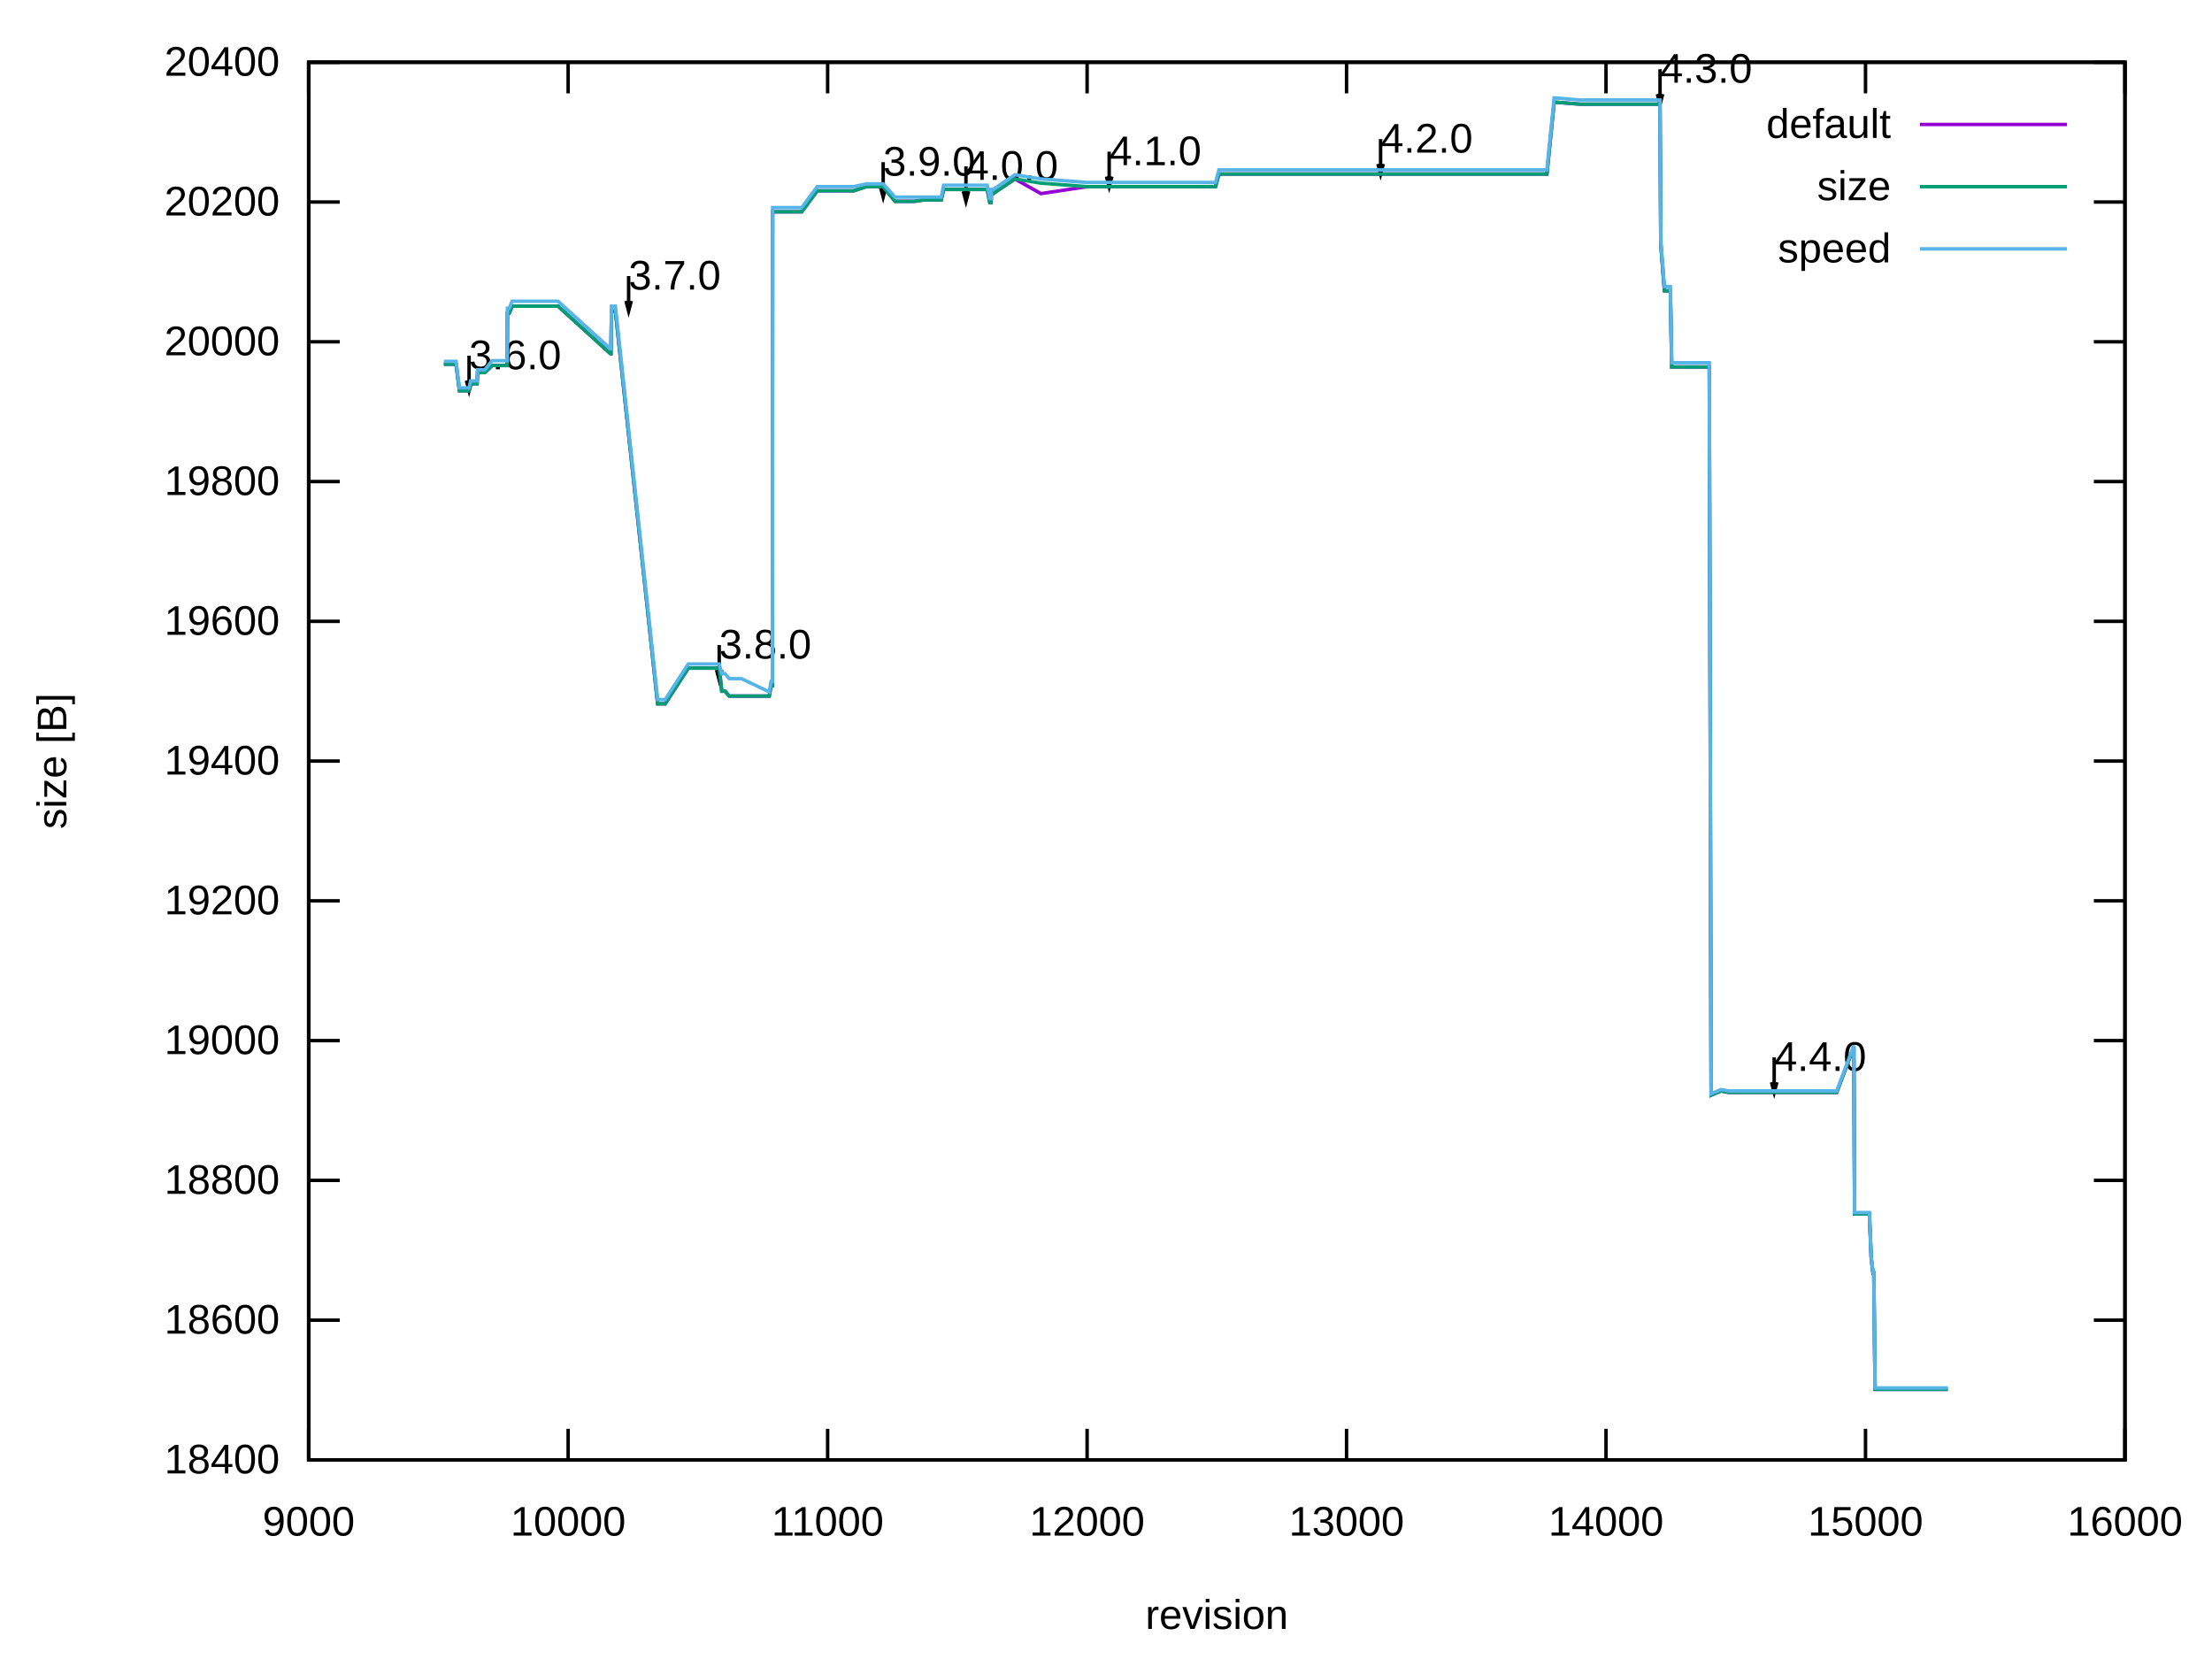
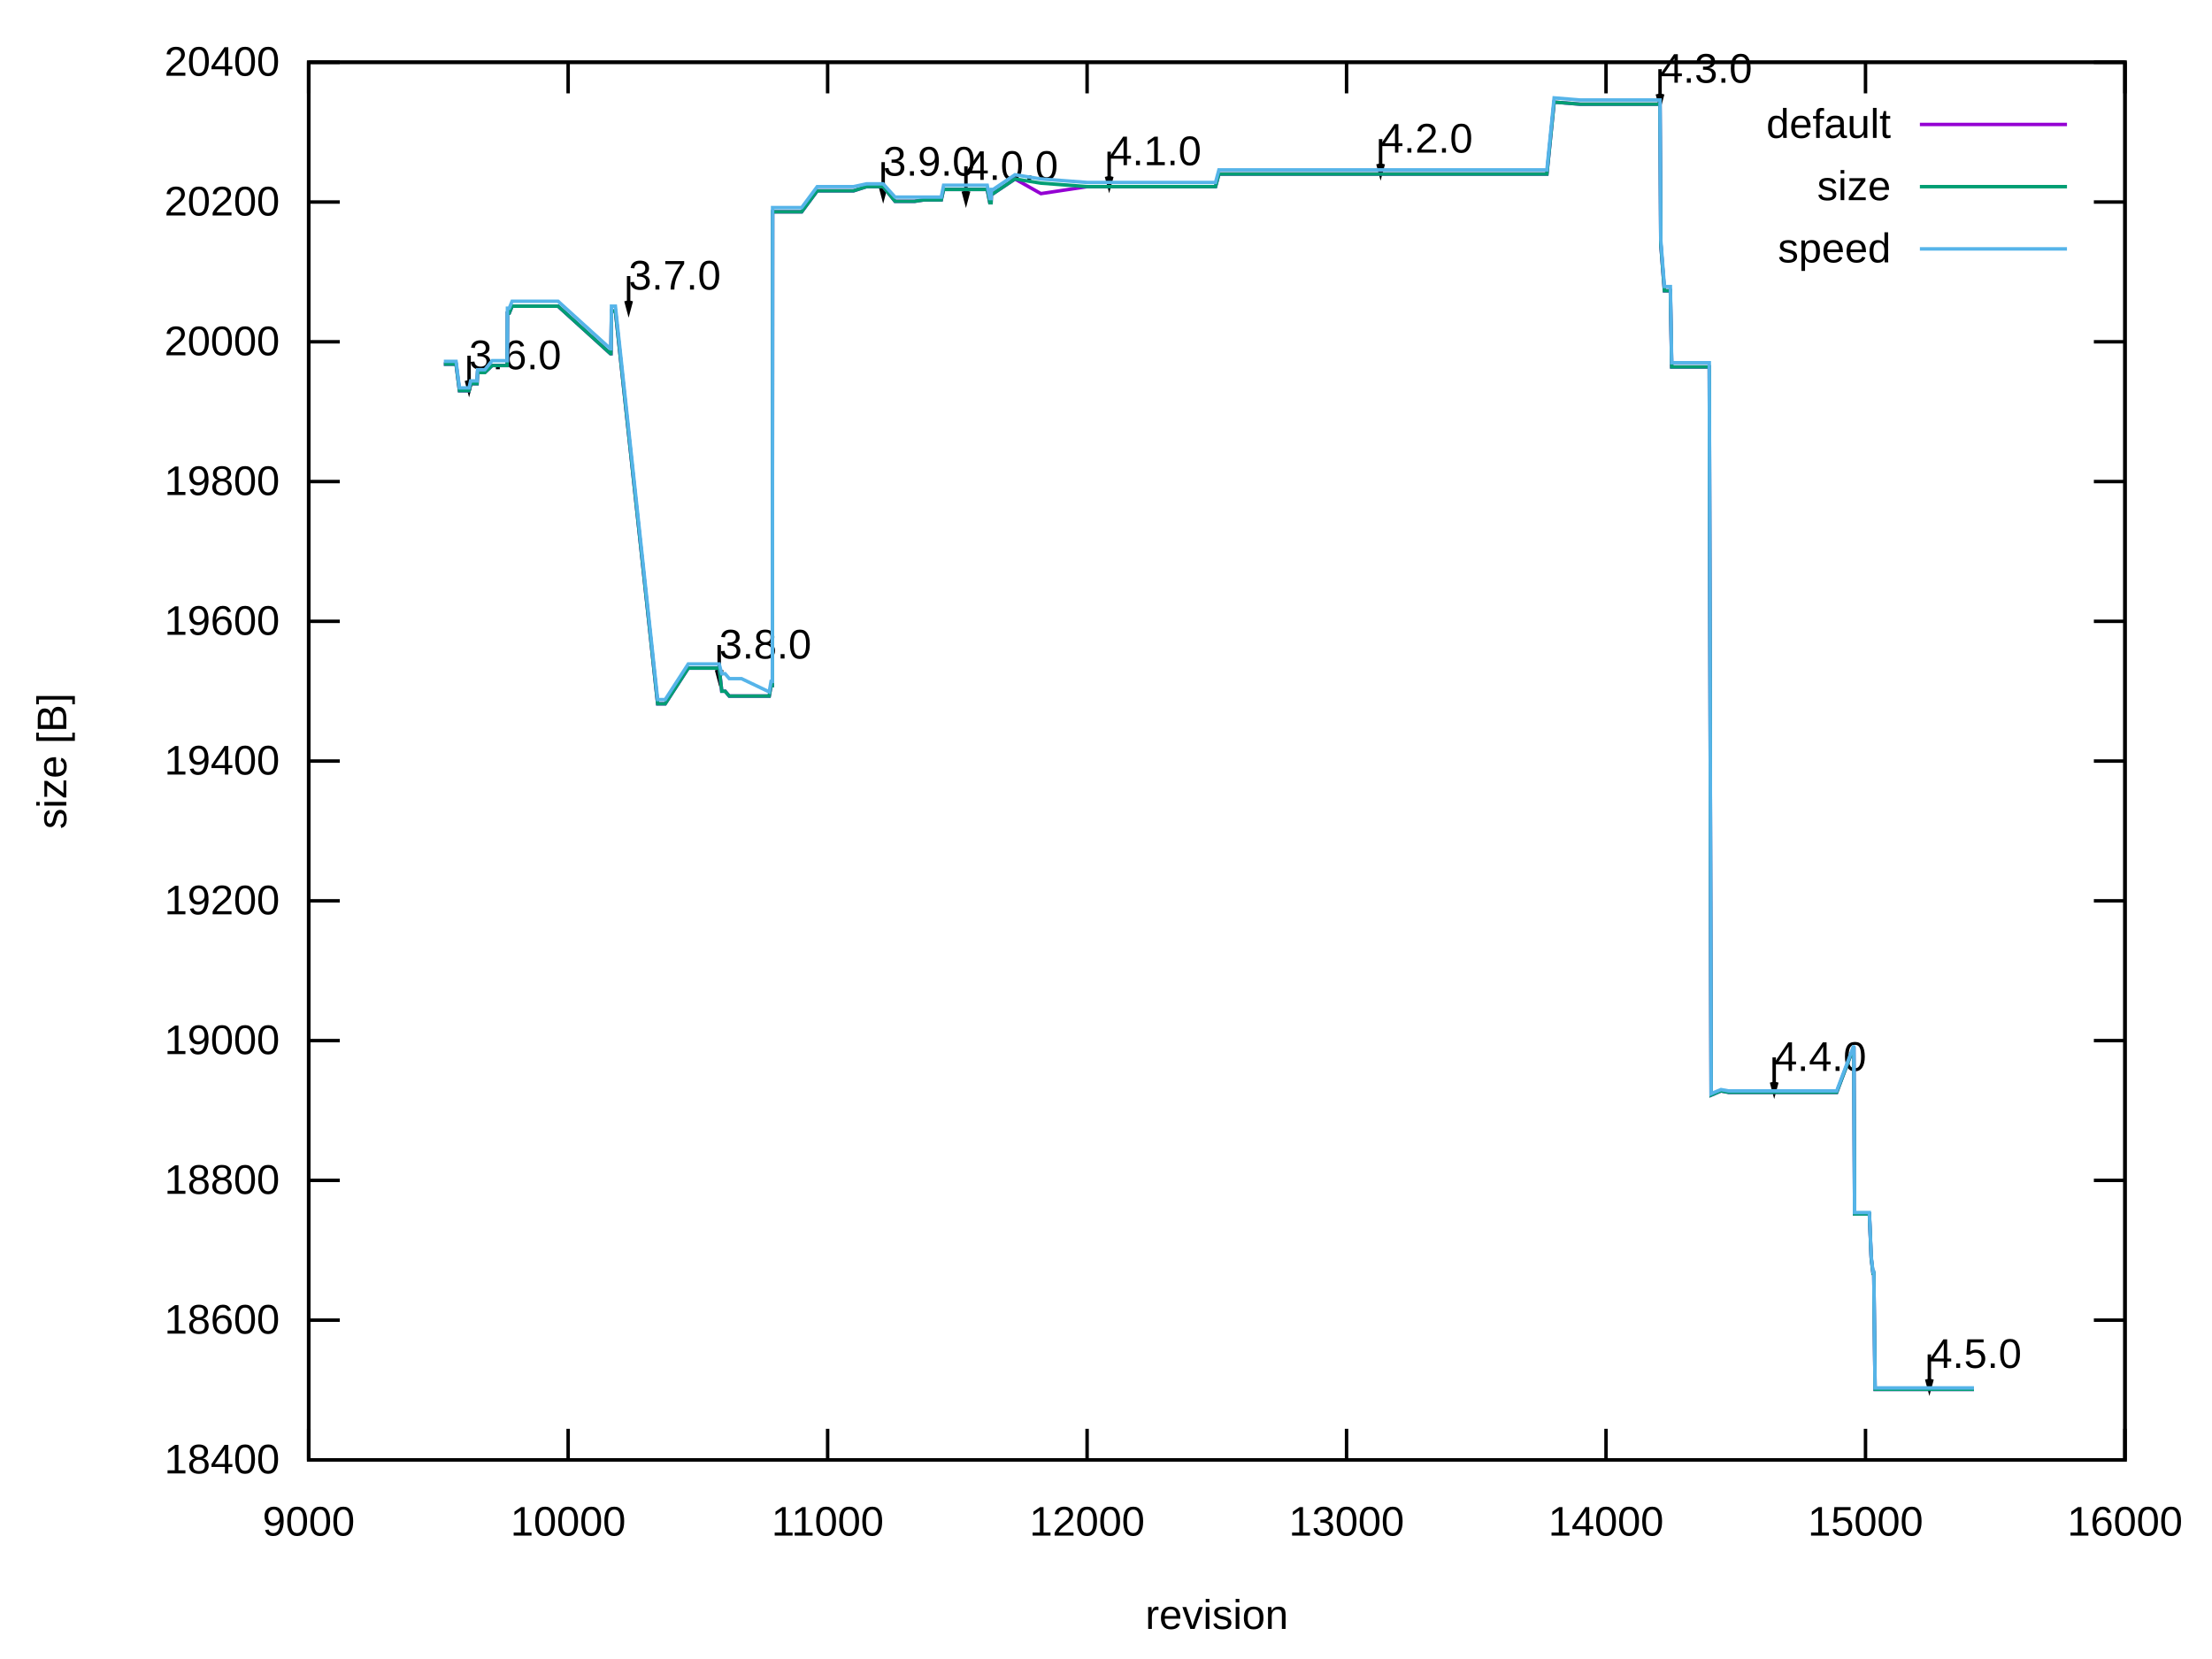
<svg xmlns="http://www.w3.org/2000/svg" xmlns:xlink="http://www.w3.org/1999/xlink" width="640" height="480" viewBox="0 0 640 480">
  <g id="gnuplot_canvas">
    <rect x="0" y="0" width="640" height="480" fill="none" />
    <defs>
      <circle id="gpDot" r="0.5" stroke-width="0.5" stroke="currentColor" />
      <path id="gpPt0" stroke-width="0.222" stroke="currentColor" d="M-1,0 h2 M0,-1 v2" />
      <path id="gpPt1" stroke-width="0.222" stroke="currentColor" d="M-1,-1 L1,1 M1,-1 L-1,1" />
      <path id="gpPt2" stroke-width="0.222" stroke="currentColor" d="M-1,0 L1,0 M0,-1 L0,1 M-1,-1 L1,1 M-1,1 L1,-1" />
      <rect id="gpPt3" stroke-width="0.222" stroke="currentColor" x="-1" y="-1" width="2" height="2" />
      <rect id="gpPt4" stroke-width="0.222" stroke="currentColor" fill="currentColor" x="-1" y="-1" width="2" height="2" />
      <circle id="gpPt5" stroke-width="0.222" stroke="currentColor" cx="0" cy="0" r="1" />
      <use xlink:href="#gpPt5" id="gpPt6" fill="currentColor" stroke="none" />
      <path id="gpPt7" stroke-width="0.222" stroke="currentColor" d="M0,-1.33 L-1.33,0.67 L1.33,0.67 z" />
      <use xlink:href="#gpPt7" id="gpPt8" fill="currentColor" stroke="none" />
      <use xlink:href="#gpPt7" id="gpPt9" stroke="currentColor" transform="rotate(180)" />
      <use xlink:href="#gpPt9" id="gpPt10" fill="currentColor" stroke="none" />
      <use xlink:href="#gpPt3" id="gpPt11" stroke="currentColor" transform="rotate(45)" />
      <use xlink:href="#gpPt11" id="gpPt12" fill="currentColor" stroke="none" />
      <path id="gpPt13" stroke-width="0.222" stroke="currentColor" d="M0,1.330 L1.265,0.411 L0.782,-1.067 L-0.782,-1.076 L-1.265,0.411 z" />
      <use xlink:href="#gpPt13" id="gpPt14" fill="currentColor" stroke="none" />
      <filter id="textbox" filterUnits="objectBoundingBox" x="0" y="0" height="1" width="1">
        <feFlood flood-color="white" flood-opacity="1" result="bgnd" />
        <feComposite in="SourceGraphic" in2="bgnd" operator="atop" />
      </filter>
      <filter id="greybox" filterUnits="objectBoundingBox" x="0" y="0" height="1" width="1">
        <feFlood flood-color="lightgrey" flood-opacity="1" result="grey" />
        <feComposite in="SourceGraphic" in2="grey" operator="atop" />
      </filter>
    </defs>
    <g fill="none" color="white" stroke="currentColor" stroke-width="1.00" stroke-linecap="butt" stroke-linejoin="miter">
</g>
    <g fill="none" color="black" stroke="currentColor" stroke-width="1.00" stroke-linecap="butt" stroke-linejoin="miter">
      <path stroke="black" d="M89.31,422.40 L98.31,422.40 M614.82,422.40 L605.82,422.40  " />
      <g transform="translate(80.92,426.30)" stroke="none" fill="black" font-family="Arial" font-size="12.00" text-anchor="end">
        <text>
          <tspan font-family="Arial"> 18400</tspan>
        </text>
      </g>
    </g>
    <g fill="none" color="black" stroke="currentColor" stroke-width="1.00" stroke-linecap="butt" stroke-linejoin="miter">
      <path stroke="black" d="M89.31,381.96 L98.31,381.96 M614.82,381.96 L605.82,381.96  " />
      <g transform="translate(80.92,385.86)" stroke="none" fill="black" font-family="Arial" font-size="12.00" text-anchor="end">
        <text>
          <tspan font-family="Arial"> 18600</tspan>
        </text>
      </g>
    </g>
    <g fill="none" color="black" stroke="currentColor" stroke-width="1.00" stroke-linecap="butt" stroke-linejoin="miter">
      <path stroke="black" d="M89.31,341.52 L98.31,341.52 M614.82,341.52 L605.82,341.52  " />
      <g transform="translate(80.92,345.42)" stroke="none" fill="black" font-family="Arial" font-size="12.00" text-anchor="end">
        <text>
          <tspan font-family="Arial"> 18800</tspan>
        </text>
      </g>
    </g>
    <g fill="none" color="black" stroke="currentColor" stroke-width="1.00" stroke-linecap="butt" stroke-linejoin="miter">
      <path stroke="black" d="M89.31,301.08 L98.31,301.08 M614.82,301.08 L605.82,301.08  " />
      <g transform="translate(80.92,304.98)" stroke="none" fill="black" font-family="Arial" font-size="12.00" text-anchor="end">
        <text>
          <tspan font-family="Arial"> 19000</tspan>
        </text>
      </g>
    </g>
    <g fill="none" color="black" stroke="currentColor" stroke-width="1.00" stroke-linecap="butt" stroke-linejoin="miter">
      <path stroke="black" d="M89.31,260.64 L98.31,260.64 M614.82,260.64 L605.82,260.64  " />
      <g transform="translate(80.92,264.54)" stroke="none" fill="black" font-family="Arial" font-size="12.00" text-anchor="end">
        <text>
          <tspan font-family="Arial"> 19200</tspan>
        </text>
      </g>
    </g>
    <g fill="none" color="black" stroke="currentColor" stroke-width="1.00" stroke-linecap="butt" stroke-linejoin="miter">
      <path stroke="black" d="M89.31,220.20 L98.31,220.20 M614.82,220.20 L605.82,220.20  " />
      <g transform="translate(80.92,224.10)" stroke="none" fill="black" font-family="Arial" font-size="12.00" text-anchor="end">
        <text>
          <tspan font-family="Arial"> 19400</tspan>
        </text>
      </g>
    </g>
    <g fill="none" color="black" stroke="currentColor" stroke-width="1.00" stroke-linecap="butt" stroke-linejoin="miter">
      <path stroke="black" d="M89.31,179.77 L98.31,179.77 M614.82,179.77 L605.82,179.77  " />
      <g transform="translate(80.92,183.67)" stroke="none" fill="black" font-family="Arial" font-size="12.00" text-anchor="end">
        <text>
          <tspan font-family="Arial"> 19600</tspan>
        </text>
      </g>
    </g>
    <g fill="none" color="black" stroke="currentColor" stroke-width="1.00" stroke-linecap="butt" stroke-linejoin="miter">
      <path stroke="black" d="M89.31,139.33 L98.31,139.33 M614.82,139.33 L605.82,139.33  " />
      <g transform="translate(80.92,143.23)" stroke="none" fill="black" font-family="Arial" font-size="12.00" text-anchor="end">
        <text>
          <tspan font-family="Arial"> 19800</tspan>
        </text>
      </g>
    </g>
    <g fill="none" color="black" stroke="currentColor" stroke-width="1.00" stroke-linecap="butt" stroke-linejoin="miter">
      <path stroke="black" d="M89.31,98.89 L98.31,98.89 M614.82,98.89 L605.82,98.89  " />
      <g transform="translate(80.92,102.79)" stroke="none" fill="black" font-family="Arial" font-size="12.00" text-anchor="end">
        <text>
          <tspan font-family="Arial"> 20000</tspan>
        </text>
      </g>
    </g>
    <g fill="none" color="black" stroke="currentColor" stroke-width="1.00" stroke-linecap="butt" stroke-linejoin="miter">
      <path stroke="black" d="M89.31,58.45 L98.31,58.45 M614.82,58.45 L605.82,58.45  " />
      <g transform="translate(80.92,62.35)" stroke="none" fill="black" font-family="Arial" font-size="12.00" text-anchor="end">
        <text>
          <tspan font-family="Arial"> 20200</tspan>
        </text>
      </g>
    </g>
    <g fill="none" color="black" stroke="currentColor" stroke-width="1.00" stroke-linecap="butt" stroke-linejoin="miter">
      <path stroke="black" d="M89.31,18.01 L98.31,18.01 M614.82,18.01 L605.82,18.01  " />
      <g transform="translate(80.92,21.91)" stroke="none" fill="black" font-family="Arial" font-size="12.00" text-anchor="end">
        <text>
          <tspan font-family="Arial"> 20400</tspan>
        </text>
      </g>
    </g>
    <g fill="none" color="black" stroke="currentColor" stroke-width="1.00" stroke-linecap="butt" stroke-linejoin="miter">
      <path stroke="black" d="M89.31,422.40 L89.31,413.40 M89.31,18.01 L89.31,27.01  " />
      <g transform="translate(89.31,444.30)" stroke="none" fill="black" font-family="Arial" font-size="12.00" text-anchor="middle">
        <text>
          <tspan font-family="Arial"> 9000</tspan>
        </text>
      </g>
    </g>
    <g fill="none" color="black" stroke="currentColor" stroke-width="1.00" stroke-linecap="butt" stroke-linejoin="miter">
      <path stroke="black" d="M164.38,422.40 L164.38,413.40 M164.38,18.01 L164.38,27.01  " />
      <g transform="translate(164.38,444.30)" stroke="none" fill="black" font-family="Arial" font-size="12.00" text-anchor="middle">
        <text>
          <tspan font-family="Arial"> 10000</tspan>
        </text>
      </g>
    </g>
    <g fill="none" color="black" stroke="currentColor" stroke-width="1.00" stroke-linecap="butt" stroke-linejoin="miter">
      <path stroke="black" d="M239.46,422.40 L239.46,413.40 M239.46,18.01 L239.46,27.01  " />
      <g transform="translate(239.46,444.30)" stroke="none" fill="black" font-family="Arial" font-size="12.00" text-anchor="middle">
        <text>
          <tspan font-family="Arial"> 11000</tspan>
        </text>
      </g>
    </g>
    <g fill="none" color="black" stroke="currentColor" stroke-width="1.00" stroke-linecap="butt" stroke-linejoin="miter">
      <path stroke="black" d="M314.53,422.40 L314.53,413.40 M314.53,18.01 L314.53,27.01  " />
      <g transform="translate(314.53,444.30)" stroke="none" fill="black" font-family="Arial" font-size="12.00" text-anchor="middle">
        <text>
          <tspan font-family="Arial"> 12000</tspan>
        </text>
      </g>
    </g>
    <g fill="none" color="black" stroke="currentColor" stroke-width="1.00" stroke-linecap="butt" stroke-linejoin="miter">
      <path stroke="black" d="M389.60,422.40 L389.60,413.40 M389.60,18.01 L389.60,27.01  " />
      <g transform="translate(389.60,444.30)" stroke="none" fill="black" font-family="Arial" font-size="12.00" text-anchor="middle">
        <text>
          <tspan font-family="Arial"> 13000</tspan>
        </text>
      </g>
    </g>
    <g fill="none" color="black" stroke="currentColor" stroke-width="1.00" stroke-linecap="butt" stroke-linejoin="miter">
      <path stroke="black" d="M464.67,422.40 L464.67,413.40 M464.67,18.01 L464.67,27.01  " />
      <g transform="translate(464.67,444.30)" stroke="none" fill="black" font-family="Arial" font-size="12.00" text-anchor="middle">
        <text>
          <tspan font-family="Arial"> 14000</tspan>
        </text>
      </g>
    </g>
    <g fill="none" color="black" stroke="currentColor" stroke-width="1.00" stroke-linecap="butt" stroke-linejoin="miter">
      <path stroke="black" d="M539.75,422.40 L539.75,413.40 M539.75,18.01 L539.75,27.01  " />
      <g transform="translate(539.75,444.30)" stroke="none" fill="black" font-family="Arial" font-size="12.00" text-anchor="middle">
        <text>
          <tspan font-family="Arial"> 15000</tspan>
        </text>
      </g>
    </g>
    <g fill="none" color="black" stroke="currentColor" stroke-width="1.00" stroke-linecap="butt" stroke-linejoin="miter">
      <path stroke="black" d="M614.82,422.40 L614.82,413.40 M614.82,18.01 L614.82,27.01  " />
      <g transform="translate(614.82,444.30)" stroke="none" fill="black" font-family="Arial" font-size="12.00" text-anchor="middle">
        <text>
          <tspan font-family="Arial"> 16000</tspan>
        </text>
      </g>
    </g>
    <g fill="none" color="black" stroke="currentColor" stroke-width="1.00" stroke-linecap="butt" stroke-linejoin="miter">
</g>
    <g fill="none" color="black" stroke="currentColor" stroke-width="1.00" stroke-linecap="butt" stroke-linejoin="miter">
      <path stroke="black" d="M89.31,18.01 L89.31,422.40 L614.82,422.40 L614.82,18.01 L89.31,18.01 Z  " />
      <g transform="translate(135.71,106.83)" stroke="none" fill="black" font-family="Arial" font-size="12.00" text-anchor="start">
        <text>
          <tspan font-family="Arial">3.6.0</tspan>
        </text>
      </g>
      <g transform="translate(181.87,83.78)" stroke="none" fill="black" font-family="Arial" font-size="12.00" text-anchor="start">
        <text>
          <tspan font-family="Arial">3.7.0</tspan>
        </text>
      </g>
      <g transform="translate(208.08,190.54)" stroke="none" fill="black" font-family="Arial" font-size="12.00" text-anchor="start">
        <text>
          <tspan font-family="Arial">3.8.0</tspan>
        </text>
      </g>
      <g transform="translate(255.52,50.82)" stroke="none" fill="black" font-family="Arial" font-size="12.00" text-anchor="start">
        <text>
          <tspan font-family="Arial">3.9.0</tspan>
        </text>
      </g>
      <g transform="translate(279.47,52.04)" stroke="none" fill="black" font-family="Arial" font-size="12.00" text-anchor="start">
        <text>
          <tspan font-family="Arial">4.0.0</tspan>
        </text>
      </g>
      <g transform="translate(320.91,47.79)" stroke="none" fill="black" font-family="Arial" font-size="12.00" text-anchor="start">
        <text>
          <tspan font-family="Arial">4.1.0</tspan>
        </text>
      </g>
      <g transform="translate(399.44,44.15)" stroke="none" fill="black" font-family="Arial" font-size="12.00" text-anchor="start">
        <text>
          <tspan font-family="Arial">4.2.0</tspan>
        </text>
      </g>
      <g transform="translate(480.29,23.93)" stroke="none" fill="black" font-family="Arial" font-size="12.00" text-anchor="start">
        <text>
          <tspan font-family="Arial">4.3.0</tspan>
        </text>
      </g>
      <g transform="translate(513.32,309.84)" stroke="none" fill="black" font-family="Arial" font-size="12.00" text-anchor="start">
        <text>
          <tspan font-family="Arial">4.4.0</tspan>
        </text>
      </g>
+       <g transform="translate(558.22,395.77)" stroke="none" fill="black" font-family="Arial" font-size="12.00" text-anchor="start">
+         <text>
+           <tspan font-family="Arial">4.5.0</tspan>
+         </text>
+       </g>
    </g>
    <g fill="none" color="black" stroke="currentColor" stroke-width="1.00" stroke-linecap="butt" stroke-linejoin="miter">
      <path stroke="black" d="M134.94,110.11 L135.72,113.03 L136.50,110.11 M135.72,102.92 L135.72,113.03  " />
    </g>
    <g fill="none" color="black" stroke="currentColor" stroke-width="1.00" stroke-linecap="butt" stroke-linejoin="miter">
      <path stroke="black" d="M181.10,87.06 L181.88,89.98 L182.66,87.06 M181.88,79.87 L181.88,89.98  " />
    </g>
    <g fill="none" color="black" stroke="currentColor" stroke-width="1.00" stroke-linecap="butt" stroke-linejoin="miter">
      <path stroke="black" d="M207.31,193.82 L208.09,196.74 L208.87,193.82 M208.09,186.63 L208.09,196.74  " />
    </g>
    <g fill="none" color="black" stroke="currentColor" stroke-width="1.00" stroke-linecap="butt" stroke-linejoin="miter">
      <path stroke="black" d="M254.75,54.10 L255.53,57.02 L256.31,54.10 M255.53,46.91 L255.53,57.02  " />
    </g>
    <g fill="none" color="black" stroke="currentColor" stroke-width="1.00" stroke-linecap="butt" stroke-linejoin="miter">
      <path stroke="black" d="M278.70,55.32 L279.48,58.24 L280.26,55.32 M279.48,48.13 L279.48,58.24  " />
    </g>
    <g fill="none" color="black" stroke="currentColor" stroke-width="1.00" stroke-linecap="butt" stroke-linejoin="miter">
      <path stroke="black" d="M320.14,51.07 L320.92,53.99 L321.70,51.07 M320.92,43.88 L320.92,53.99  " />
    </g>
    <g fill="none" color="black" stroke="currentColor" stroke-width="1.00" stroke-linecap="butt" stroke-linejoin="miter">
      <path stroke="black" d="M398.67,47.43 L399.45,50.35 L400.23,47.43 M399.45,40.24 L399.45,50.35  " />
    </g>
    <g fill="none" color="black" stroke="currentColor" stroke-width="1.00" stroke-linecap="butt" stroke-linejoin="miter">
      <path stroke="black" d="M479.52,27.21 L480.30,30.13 L481.08,27.21 M480.30,20.02 L480.30,30.13  " />
    </g>
    <g fill="none" color="black" stroke="currentColor" stroke-width="1.00" stroke-linecap="butt" stroke-linejoin="miter">
      <path stroke="black" d="M512.55,313.12 L513.33,316.04 L514.11,313.12 M513.33,305.93 L513.33,316.04  " />
+     </g>
+     <g fill="none" color="black" stroke="currentColor" stroke-width="1.00" stroke-linecap="butt" stroke-linejoin="miter">
+       <path stroke="black" d="M557.45,399.05 L558.23,401.97 L559.01,399.05 M558.23,391.86 L558.23,401.97  " />
    </g>
    <g fill="none" color="black" stroke="currentColor" stroke-width="1.00" stroke-linecap="butt" stroke-linejoin="miter">
</g>
    <g id="gnuplot_plot_1">
      <g fill="none" color="black" stroke="currentColor" stroke-width="1.00" stroke-linecap="butt" stroke-linejoin="miter">
        <g transform="translate(547.09,39.91)" stroke="none" fill="black" font-family="Arial" font-size="12.00" text-anchor="end">
          <text>
            <tspan font-family="Arial">default</tspan>
          </text>
        </g>
      </g>
      <g fill="none" color="black" stroke="currentColor" stroke-width="1.00" stroke-linecap="butt" stroke-linejoin="miter">
-         <path stroke="rgb(148,   0, 211)" d="M555.48,36.01 L598.04,36.01 M128.42,105.36 L129.85,105.36 L130.60,105.36 L131.95,105.36 L132.93,113.04 L133.53,113.04   L134.05,113.04 L134.43,113.04 L134.50,113.04 L134.58,113.04 L134.65,113.04 L135.71,113.04 L136.16,111.02 L136.76,111.02   L136.98,111.02 L137.06,111.02 L137.13,111.02 L137.21,111.02 L137.36,111.02 L137.73,111.02 L137.81,111.02 L138.03,111.02   L138.18,107.78 L138.33,107.78 L138.41,107.78 L138.78,107.78 L139.01,107.78 L139.16,107.78 L139.23,107.78 L139.31,107.78   L140.28,107.78 L142.39,105.76 L144.11,105.76 L144.86,105.76 L145.39,105.76 L145.69,105.76 L146.44,105.76 L146.67,105.76   L146.74,105.76 L146.82,90.60 L146.89,90.60 L147.34,90.60 L148.17,88.58 L148.62,88.58 L148.69,88.58 L148.84,88.58   L149.14,88.58 L149.59,88.58 L149.89,88.58 L149.97,88.58 L150.49,88.58 L150.72,88.58 L150.79,88.58 L150.87,88.58   L151.62,88.58 L151.77,88.58 L152.07,88.58 L155.30,88.58 L160.55,88.58 L160.85,88.58 L161.00,88.58 L161.08,88.58   L161.46,88.58 L176.62,102.33 L176.77,102.33 L176.92,89.99 L177.45,89.99 L177.97,89.99 L178.05,89.99 L190.28,203.63   L190.58,203.63 L190.66,203.63 L191.86,203.63 L191.93,203.63 L192.46,203.63 L199.14,193.31 L201.54,193.31 L202.67,193.31   L204.92,193.31 L206.27,193.31 L208.08,193.31 L208.83,199.99 L209.50,199.99 L209.80,199.99 L211.00,201.40 L212.43,201.40   L212.80,201.40 L213.63,201.40 L213.93,201.40 L214.53,201.40 L222.56,201.40 L223.09,198.37 L223.39,198.37 L223.47,198.37   L223.54,61.28 L223.69,61.28 L224.44,61.28 L231.95,61.28 L236.45,55.21 L237.50,55.21 L245.99,55.21 L246.96,55.21   L250.72,54.00 L255.52,54.00 L258.97,58.25 L264.23,58.25 L264.61,58.25 L267.31,57.84 L272.11,57.84 L272.34,57.84   L273.01,54.81 L277.52,54.81 L277.67,54.81 L279.47,54.81 L283.45,54.81 L285.55,54.81 L285.63,54.81 L286.38,58.65   L286.75,58.65 L286.83,56.02 L287.28,56.02 L287.35,56.02 L293.66,51.78 L301.17,56.02 L314.60,54.00 L318.73,54.00   L320.91,54.00 L321.89,54.00 L322.04,54.00 L322.19,54.00 L322.49,54.00 L322.71,54.00 L323.09,54.00 L343.96,54.00   L345.68,54.00 L346.81,54.00 L348.31,54.00 L349.36,54.00 L351.16,54.00 L351.69,54.00 L352.67,50.36 L362.73,50.36   L365.05,50.36 L366.25,50.36 L366.48,50.36 L370.53,50.36 L373.39,50.36 L374.21,50.36 L376.61,50.36 L379.24,50.36   L380.22,50.36 L381.42,50.36 L382.09,50.36 L387.27,50.36 L399.44,50.36 L404.62,50.36 L412.12,50.36 L426.76,50.36   L441.33,50.36 L442.08,50.36 L442.83,50.36 L445.76,50.36 L447.56,50.36 L449.66,29.54 L457.17,30.14 L464.67,30.14   L478.49,30.14 L480.29,30.14 L480.51,70.58 L481.57,84.13 L482.32,84.13 L482.54,84.13 L483.14,84.13 L483.29,84.13   L483.67,106.17 L487.20,106.17 L490.65,106.17 L492.45,106.17 L494.55,106.17 L495.08,316.85 L497.93,315.64 L500.11,316.05   L502.96,316.05 L504.31,316.05 L513.32,316.05 L513.47,316.05 L517.98,316.05 L520.08,316.05 L526.01,316.05 L531.41,316.05   L536.37,302.90 L536.59,351.23 L539.45,351.23 L540.87,351.23 L541.40,363.97 L541.92,368.41 L542.15,368.41 L542.52,401.98   L544.25,401.98 L546.73,401.98 L547.55,401.98 L548.53,401.98 L548.61,401.98 L548.68,401.98 L552.66,401.98 L557.76,401.98   L558.22,401.98 L563.55,401.98  " />
+         <path stroke="rgb(148,   0, 211)" d="M555.48,36.01 L598.04,36.01 M128.42,105.36 L129.85,105.36 L130.60,105.36 L131.95,105.36 L132.93,113.04 L133.53,113.04   L134.05,113.04 L134.43,113.04 L134.50,113.04 L134.58,113.04 L134.65,113.04 L135.71,113.04 L136.16,111.02 L136.76,111.02   L136.98,111.02 L137.06,111.02 L137.13,111.02 L137.21,111.02 L137.36,111.02 L137.73,111.02 L137.81,111.02 L138.03,111.02   L138.18,107.78 L138.33,107.78 L138.41,107.78 L138.78,107.78 L139.01,107.78 L139.16,107.78 L139.23,107.78 L139.31,107.78   L140.28,107.78 L142.39,105.76 L144.11,105.76 L144.86,105.76 L145.39,105.76 L145.69,105.76 L146.44,105.76 L146.67,105.76   L146.74,105.76 L146.82,90.60 L146.89,90.60 L147.34,90.60 L148.17,88.58 L148.62,88.58 L148.69,88.58 L148.84,88.58   L149.14,88.58 L149.59,88.58 L149.89,88.58 L149.97,88.58 L150.49,88.58 L150.72,88.58 L150.79,88.58 L150.87,88.58   L151.62,88.58 L151.77,88.58 L152.07,88.58 L155.30,88.58 L160.55,88.58 L160.85,88.58 L161.00,88.58 L161.08,88.58   L161.46,88.58 L176.62,102.33 L176.77,102.33 L176.92,89.99 L177.45,89.99 L177.97,89.99 L178.05,89.99 L190.28,203.63   L190.58,203.63 L190.66,203.63 L191.86,203.63 L191.93,203.63 L192.46,203.63 L199.14,193.31 L201.54,193.31 L202.67,193.31   L204.92,193.31 L206.27,193.31 L208.08,193.31 L208.83,199.99 L209.50,199.99 L209.80,199.99 L211.00,201.40 L212.43,201.40   L212.80,201.40 L213.63,201.40 L213.93,201.40 L214.53,201.40 L222.56,201.40 L223.09,198.37 L223.39,198.37 L223.47,198.37   L223.54,61.28 L223.69,61.28 L224.44,61.28 L231.95,61.28 L236.45,55.21 L237.50,55.21 L245.99,55.21 L246.96,55.21   L250.72,54.00 L255.52,54.00 L258.97,58.25 L264.23,58.25 L264.61,58.25 L267.31,57.84 L272.11,57.84 L272.34,57.84   L273.01,54.81 L277.52,54.81 L277.67,54.81 L279.47,54.81 L283.45,54.81 L285.55,54.81 L285.63,54.81 L286.38,58.65   L286.75,58.65 L286.83,56.02 L287.28,56.02 L287.35,56.02 L293.66,51.78 L301.17,56.02 L314.60,54.00 L318.73,54.00   L320.91,54.00 L321.89,54.00 L322.04,54.00 L322.19,54.00 L322.49,54.00 L322.71,54.00 L323.09,54.00 L343.96,54.00   L345.68,54.00 L346.81,54.00 L348.31,54.00 L349.36,54.00 L351.16,54.00 L351.69,54.00 L352.67,50.36 L362.73,50.36   L365.05,50.36 L366.25,50.36 L366.48,50.36 L370.53,50.36 L373.39,50.36 L374.21,50.36 L376.61,50.36 L379.24,50.36   L380.22,50.36 L381.42,50.36 L382.09,50.36 L387.27,50.36 L399.44,50.36 L404.62,50.36 L412.12,50.36 L426.76,50.36   L441.33,50.36 L442.08,50.36 L442.83,50.36 L445.76,50.36 L447.56,50.36 L449.66,29.54 L457.17,30.14 L464.67,30.14   L478.49,30.14 L480.29,30.14 L480.51,70.58 L481.57,84.13 L482.32,84.13 L482.54,84.13 L483.14,84.13 L483.29,84.13   L483.67,106.17 L487.20,106.17 L490.65,106.17 L492.45,106.17 L494.55,106.17 L495.08,316.85 L497.93,315.64 L500.11,316.05   L502.96,316.05 L504.31,316.05 L513.32,316.05 L513.47,316.05 L517.98,316.05 L520.08,316.05 L526.01,316.05 L531.41,316.05   L536.37,302.90 L536.59,351.23 L539.45,351.23 L540.87,351.23 L541.40,363.97 L541.92,368.41 L542.15,368.41 L542.52,401.98   L544.25,401.98 L546.73,401.98 L547.55,401.98 L548.53,401.98 L548.61,401.98 L548.68,401.98 L552.66,401.98 L557.76,401.98   L558.22,401.98 L563.55,401.98 L571.13,401.98  " />
      </g>
    </g>
    <g id="gnuplot_plot_2">
      <g fill="none" color="black" stroke="currentColor" stroke-width="1.00" stroke-linecap="butt" stroke-linejoin="miter">
        <g transform="translate(547.09,57.91)" stroke="none" fill="black" font-family="Arial" font-size="12.00" text-anchor="end">
          <text>
            <tspan font-family="Arial">size</tspan>
          </text>
        </g>
      </g>
      <g fill="none" color="black" stroke="currentColor" stroke-width="1.00" stroke-linecap="butt" stroke-linejoin="miter">
-         <path stroke="rgb(  0, 158, 115)" d="M555.48,54.01 L598.04,54.01 M128.42,105.36 L129.85,105.36 L130.60,105.36 L131.95,105.36 L132.93,113.04 L133.53,113.04   L134.05,113.04 L134.43,113.04 L134.50,113.04 L134.58,113.04 L134.65,113.04 L135.71,113.04 L136.16,111.02 L136.76,111.02   L136.98,111.02 L137.06,111.02 L137.13,111.02 L137.21,111.02 L137.36,111.02 L137.73,111.02 L137.81,111.02 L138.03,111.02   L138.18,107.78 L138.33,107.78 L138.41,107.78 L138.78,107.78 L139.01,107.78 L139.16,107.78 L139.23,107.78 L139.31,107.78   L140.28,107.78 L142.39,105.76 L144.11,105.76 L144.86,105.76 L145.39,105.76 L145.69,105.76 L146.44,105.76 L146.67,105.76   L146.74,105.76 L146.82,90.60 L146.89,90.60 L147.34,90.60 L148.17,88.58 L148.62,88.58 L148.69,88.58 L148.84,88.58   L149.14,88.58 L149.59,88.58 L149.89,88.58 L149.97,88.58 L150.49,88.58 L150.72,88.58 L150.79,88.58 L150.87,88.58   L151.62,88.58 L151.77,88.58 L152.07,88.58 L155.30,88.58 L160.55,88.58 L160.85,88.58 L161.00,88.58 L161.08,88.58   L161.46,88.58 L176.62,102.33 L176.77,102.33 L176.92,89.99 L177.45,89.99 L177.97,89.99 L178.05,89.99 L190.28,203.63   L190.58,203.63 L190.66,203.63 L191.86,203.63 L191.93,203.63 L192.46,203.63 L199.14,193.31 L201.54,193.31 L202.67,193.31   L204.92,193.31 L206.27,193.31 L208.08,193.31 L208.83,199.99 L209.50,199.99 L209.80,199.99 L211.00,201.40 L212.43,201.40   L212.80,201.40 L213.63,201.40 L213.93,201.40 L214.53,201.40 L222.56,201.40 L223.09,198.37 L223.39,198.37 L223.47,198.37   L223.54,61.28 L223.69,61.28 L224.44,61.28 L231.95,61.28 L236.45,55.21 L237.50,55.21 L245.99,55.21 L246.96,55.21   L250.72,54.00 L255.52,54.00 L258.97,58.25 L264.23,58.25 L264.61,58.25 L267.31,57.84 L272.11,57.84 L272.34,57.84   L273.01,54.81 L277.52,54.81 L277.67,54.81 L279.47,54.81 L283.45,54.81 L285.55,54.81 L285.63,54.81 L286.38,58.65   L286.75,58.65 L286.83,56.02 L287.28,56.02 L287.35,56.02 L293.66,51.78 L301.17,52.99 L314.60,54.00 L318.73,54.00   L320.91,54.00 L321.89,54.00 L322.04,54.00 L322.19,54.00 L322.49,54.00 L322.71,54.00 L323.09,54.00 L343.96,54.00   L345.68,54.00 L346.81,54.00 L348.31,54.00 L349.36,54.00 L351.16,54.00 L351.69,54.00 L352.67,50.36 L362.73,50.36   L365.05,50.36 L366.25,50.36 L366.48,50.36 L370.53,50.36 L373.39,50.36 L374.21,50.36 L376.61,50.36 L379.24,50.36   L380.22,50.36 L381.42,50.36 L382.09,50.36 L387.27,50.36 L399.44,50.36 L404.62,50.36 L412.12,50.36 L426.76,50.36   L441.33,50.36 L442.08,50.36 L442.83,50.36 L445.76,50.36 L447.56,50.36 L449.66,29.54 L457.17,30.14 L464.67,30.14   L478.49,30.14 L480.29,30.14 L480.51,70.58 L481.57,84.13 L482.32,84.13 L482.54,84.13 L483.14,84.13 L483.29,84.13   L483.67,106.17 L487.20,106.17 L490.65,106.17 L492.45,106.17 L494.55,106.17 L495.08,316.85 L497.93,315.64 L500.11,316.05   L502.96,316.05 L504.31,316.05 L513.32,316.05 L513.47,316.05 L517.98,316.05 L520.08,316.05 L526.01,316.05 L531.41,316.05   L536.37,302.90 L536.59,351.23 L539.45,351.23 L540.87,351.23 L541.40,363.97 L541.92,368.41 L542.15,368.41 L542.52,401.98   L544.25,401.98 L546.73,401.98 L547.55,401.98 L548.53,401.98 L548.61,401.98 L548.68,401.98 L552.66,401.98 L557.76,401.98   L558.22,401.98 L563.55,401.98  " />
+         <path stroke="rgb(  0, 158, 115)" d="M555.48,54.01 L598.04,54.01 M128.42,105.36 L129.85,105.36 L130.60,105.36 L131.95,105.36 L132.93,113.04 L133.53,113.04   L134.05,113.04 L134.43,113.04 L134.50,113.04 L134.58,113.04 L134.65,113.04 L135.71,113.04 L136.16,111.02 L136.76,111.02   L136.98,111.02 L137.06,111.02 L137.13,111.02 L137.21,111.02 L137.36,111.02 L137.73,111.02 L137.81,111.02 L138.03,111.02   L138.18,107.78 L138.33,107.78 L138.41,107.78 L138.78,107.78 L139.01,107.78 L139.16,107.78 L139.23,107.78 L139.31,107.78   L140.28,107.78 L142.39,105.76 L144.11,105.76 L144.86,105.76 L145.39,105.76 L145.69,105.76 L146.44,105.76 L146.67,105.76   L146.74,105.76 L146.82,90.60 L146.89,90.60 L147.34,90.60 L148.17,88.58 L148.62,88.58 L148.69,88.58 L148.84,88.58   L149.14,88.58 L149.59,88.58 L149.89,88.58 L149.97,88.58 L150.49,88.58 L150.72,88.58 L150.79,88.58 L150.87,88.58   L151.62,88.58 L151.77,88.58 L152.07,88.58 L155.30,88.58 L160.55,88.58 L160.85,88.58 L161.00,88.58 L161.08,88.58   L161.46,88.58 L176.62,102.33 L176.77,102.33 L176.92,89.99 L177.45,89.99 L177.97,89.99 L178.05,89.99 L190.28,203.63   L190.58,203.63 L190.66,203.63 L191.86,203.63 L191.93,203.63 L192.46,203.63 L199.14,193.31 L201.54,193.31 L202.67,193.31   L204.92,193.31 L206.27,193.31 L208.08,193.31 L208.83,199.99 L209.50,199.99 L209.80,199.99 L211.00,201.40 L212.43,201.40   L212.80,201.40 L213.63,201.40 L213.93,201.40 L214.53,201.40 L222.56,201.40 L223.09,198.37 L223.39,198.37 L223.47,198.37   L223.54,61.28 L223.69,61.28 L224.44,61.28 L231.95,61.28 L236.45,55.21 L237.50,55.21 L245.99,55.21 L246.96,55.21   L250.72,54.00 L255.52,54.00 L258.97,58.25 L264.23,58.25 L264.61,58.25 L267.31,57.84 L272.11,57.84 L272.34,57.84   L273.01,54.81 L277.52,54.81 L277.67,54.81 L279.47,54.81 L283.45,54.81 L285.55,54.81 L285.63,54.81 L286.38,58.65   L286.75,58.65 L286.83,56.02 L287.28,56.02 L287.35,56.02 L293.66,51.78 L301.17,52.99 L314.60,54.00 L318.73,54.00   L320.91,54.00 L321.89,54.00 L322.04,54.00 L322.19,54.00 L322.49,54.00 L322.71,54.00 L323.09,54.00 L343.96,54.00   L345.68,54.00 L346.81,54.00 L348.31,54.00 L349.36,54.00 L351.16,54.00 L351.69,54.00 L352.67,50.36 L362.73,50.36   L365.05,50.36 L366.25,50.36 L366.48,50.36 L370.53,50.36 L373.39,50.36 L374.21,50.36 L376.61,50.36 L379.24,50.36   L380.22,50.36 L381.42,50.36 L382.09,50.36 L387.27,50.36 L399.44,50.36 L404.62,50.36 L412.12,50.36 L426.76,50.36   L441.33,50.36 L442.08,50.36 L442.83,50.36 L445.76,50.36 L447.56,50.36 L449.66,29.54 L457.17,30.14 L464.67,30.14   L478.49,30.14 L480.29,30.14 L480.51,70.58 L481.57,84.13 L482.32,84.13 L482.54,84.13 L483.14,84.13 L483.29,84.13   L483.67,106.17 L487.20,106.17 L490.65,106.17 L492.45,106.17 L494.55,106.17 L495.08,316.85 L497.93,315.64 L500.11,316.05   L502.96,316.05 L504.31,316.05 L513.32,316.05 L513.47,316.05 L517.98,316.05 L520.08,316.05 L526.01,316.05 L531.41,316.05   L536.37,302.90 L536.59,351.23 L539.45,351.23 L540.87,351.23 L541.40,363.97 L541.92,368.41 L542.15,368.41 L542.52,401.98   L544.25,401.98 L546.73,401.98 L547.55,401.98 L548.53,401.98 L548.61,401.98 L548.68,401.98 L552.66,401.98 L557.76,401.98   L558.22,401.98 L563.55,401.98 L571.13,401.98  " />
      </g>
    </g>
    <g id="gnuplot_plot_3">
      <g fill="none" color="black" stroke="currentColor" stroke-width="1.00" stroke-linecap="butt" stroke-linejoin="miter">
        <g transform="translate(547.09,75.91)" stroke="none" fill="black" font-family="Arial" font-size="12.00" text-anchor="end">
          <text>
            <tspan font-family="Arial">speed</tspan>
          </text>
        </g>
      </g>
      <g fill="none" color="black" stroke="currentColor" stroke-width="1.00" stroke-linecap="butt" stroke-linejoin="miter">
-         <path stroke="rgb( 86, 180, 233)" d="M555.48,72.01 L598.04,72.01 M128.42,104.55 L129.85,104.55 L130.60,104.55 L131.95,104.55 L132.93,112.23 L133.53,112.23   L134.05,112.23 L134.43,112.23 L134.50,112.23 L134.58,112.23 L134.65,112.23 L135.71,112.23 L136.16,110.21 L136.76,110.21   L136.98,110.21 L137.06,110.21 L137.13,110.21 L137.21,110.21 L137.36,110.21 L137.73,110.21 L137.81,110.21 L138.03,110.21   L138.18,106.98 L138.33,106.98 L138.41,106.98 L138.78,106.98 L139.01,106.98 L139.16,106.98 L139.23,106.98 L139.31,106.98   L140.28,106.98 L142.39,104.35 L144.11,104.35 L144.86,104.35 L145.39,104.35 L145.69,104.35 L146.44,104.35 L146.67,104.35   L146.74,104.35 L146.82,89.18 L146.89,89.18 L147.34,89.18 L148.17,87.16 L148.62,87.16 L148.69,87.16 L148.84,87.16   L149.14,87.16 L149.59,87.16 L149.89,87.16 L149.97,87.16 L150.49,87.16 L150.72,87.16 L150.79,87.16 L150.87,87.16   L151.62,87.16 L151.77,87.16 L152.07,87.16 L155.30,87.16 L160.55,87.16 L160.85,87.16 L161.00,87.16 L161.08,87.16   L161.46,87.16 L176.62,100.91 L176.77,100.91 L176.92,88.58 L177.45,88.58 L177.97,88.58 L178.05,88.58 L190.28,202.41   L190.58,202.41 L190.66,202.41 L191.86,202.41 L191.93,202.41 L192.46,202.41 L199.14,192.10 L201.54,192.10 L202.67,192.10   L204.92,192.10 L206.27,192.10 L208.08,192.10 L208.83,194.93 L209.50,194.93 L209.80,194.93 L211.00,196.35 L212.43,196.35   L212.80,196.35 L213.63,196.35 L213.93,196.35 L214.53,196.35 L222.56,200.19 L223.09,197.15 L223.39,197.15 L223.47,197.15   L223.54,60.07 L223.69,60.07 L224.44,60.07 L231.95,60.07 L236.45,54.00 L237.50,54.00 L245.99,54.00 L246.96,54.00   L250.72,53.19 L255.52,53.19 L258.97,57.03 L264.23,57.03 L264.61,57.03 L267.31,57.03 L272.11,57.03 L272.34,57.03   L273.01,53.60 L277.52,53.60 L277.67,53.60 L279.47,53.60 L283.45,53.60 L285.55,53.60 L285.63,53.60 L286.38,57.44   L286.75,57.44 L286.83,54.81 L287.28,54.81 L287.35,54.81 L293.66,50.56 L301.17,51.78 L314.60,52.79 L318.73,52.79   L320.91,52.79 L321.89,52.79 L322.04,52.79 L322.19,52.79 L322.49,52.79 L322.71,52.79 L323.09,52.79 L343.96,52.79   L345.68,52.79 L346.81,52.79 L348.31,52.79 L349.36,52.79 L351.16,52.79 L351.69,52.79 L352.67,49.15 L362.73,49.15   L365.05,49.15 L366.25,49.15 L366.48,49.15 L370.53,49.15 L373.39,49.15 L374.21,49.15 L376.61,49.15 L379.24,49.15   L380.22,49.15 L381.42,49.15 L382.09,49.15 L387.27,49.15 L399.44,49.15 L404.62,49.15 L412.12,49.15 L426.76,49.15   L441.33,49.15 L442.08,49.15 L442.83,49.15 L445.76,49.15 L447.56,49.15 L449.66,28.32 L457.17,28.93 L464.67,28.93   L478.49,28.93 L480.29,28.93 L480.51,69.37 L481.57,82.91 L482.32,82.91 L482.54,82.91 L483.14,82.91 L483.29,82.91   L483.67,104.95 L487.20,104.95 L490.65,104.95 L492.45,104.95 L494.55,104.95 L495.08,316.45 L497.93,315.24 L500.11,315.64   L502.96,315.64 L504.31,315.64 L513.32,315.64 L513.47,315.64 L517.98,315.64 L520.08,315.64 L526.01,315.64 L531.41,315.64   L536.37,302.50 L536.59,350.82 L539.45,350.82 L540.87,350.82 L541.40,363.56 L541.92,368.01 L542.15,368.01 L542.52,401.57   L544.25,401.57 L546.73,401.57 L547.55,401.57 L548.53,401.57 L548.61,401.57 L548.68,401.57 L552.66,401.57 L557.76,401.57   L558.22,401.57 L563.55,401.57  " />
+         <path stroke="rgb( 86, 180, 233)" d="M555.48,72.01 L598.04,72.01 M128.42,104.55 L129.85,104.55 L130.60,104.55 L131.95,104.55 L132.93,112.23 L133.53,112.23   L134.05,112.23 L134.43,112.23 L134.50,112.23 L134.58,112.23 L134.65,112.23 L135.71,112.23 L136.16,110.21 L136.76,110.21   L136.98,110.21 L137.06,110.21 L137.13,110.21 L137.21,110.21 L137.36,110.21 L137.73,110.21 L137.81,110.21 L138.03,110.21   L138.18,106.98 L138.33,106.98 L138.41,106.98 L138.78,106.98 L139.01,106.98 L139.16,106.98 L139.23,106.98 L139.31,106.98   L140.28,106.98 L142.39,104.35 L144.11,104.35 L144.86,104.35 L145.39,104.35 L145.69,104.35 L146.44,104.35 L146.67,104.35   L146.74,104.35 L146.82,89.18 L146.89,89.18 L147.34,89.18 L148.17,87.16 L148.62,87.16 L148.69,87.16 L148.84,87.16   L149.14,87.16 L149.59,87.16 L149.89,87.16 L149.97,87.16 L150.49,87.16 L150.72,87.16 L150.79,87.16 L150.87,87.16   L151.62,87.16 L151.77,87.16 L152.07,87.16 L155.30,87.16 L160.55,87.16 L160.85,87.16 L161.00,87.16 L161.08,87.16   L161.46,87.16 L176.62,100.91 L176.77,100.91 L176.92,88.58 L177.45,88.58 L177.97,88.58 L178.05,88.58 L190.28,202.41   L190.58,202.41 L190.66,202.41 L191.86,202.41 L191.93,202.41 L192.46,202.41 L199.14,192.10 L201.54,192.10 L202.67,192.10   L204.92,192.10 L206.27,192.10 L208.08,192.10 L208.83,194.93 L209.50,194.93 L209.80,194.93 L211.00,196.35 L212.43,196.35   L212.80,196.35 L213.63,196.35 L213.93,196.35 L214.53,196.35 L222.56,200.19 L223.09,197.15 L223.39,197.15 L223.47,197.15   L223.54,60.07 L223.69,60.07 L224.44,60.07 L231.95,60.07 L236.45,54.00 L237.50,54.00 L245.99,54.00 L246.96,54.00   L250.72,53.19 L255.52,53.19 L258.97,57.03 L264.23,57.03 L264.61,57.03 L267.31,57.03 L272.11,57.03 L272.34,57.03   L273.01,53.60 L277.52,53.60 L277.67,53.60 L279.47,53.60 L283.45,53.60 L285.55,53.60 L285.63,53.60 L286.38,57.44   L286.75,57.44 L286.83,54.81 L287.28,54.81 L287.35,54.81 L293.66,50.56 L301.17,51.78 L314.60,52.79 L318.73,52.79   L320.91,52.79 L321.89,52.79 L322.04,52.79 L322.19,52.79 L322.49,52.79 L322.71,52.79 L323.09,52.79 L343.96,52.79   L345.68,52.79 L346.81,52.79 L348.31,52.79 L349.36,52.79 L351.16,52.79 L351.69,52.79 L352.67,49.15 L362.73,49.15   L365.05,49.15 L366.25,49.15 L366.48,49.15 L370.53,49.15 L373.39,49.15 L374.21,49.15 L376.61,49.15 L379.24,49.15   L380.22,49.15 L381.42,49.15 L382.09,49.15 L387.27,49.15 L399.44,49.15 L404.62,49.15 L412.12,49.15 L426.76,49.15   L441.33,49.15 L442.08,49.15 L442.83,49.15 L445.76,49.15 L447.56,49.15 L449.66,28.32 L457.17,28.93 L464.67,28.93   L478.49,28.93 L480.29,28.93 L480.51,69.37 L481.57,82.91 L482.32,82.91 L482.54,82.91 L483.14,82.91 L483.29,82.91   L483.67,104.95 L487.20,104.95 L490.65,104.95 L492.45,104.95 L494.55,104.95 L495.08,316.45 L497.93,315.24 L500.11,315.64   L502.96,315.64 L504.31,315.64 L513.32,315.64 L513.47,315.64 L517.98,315.64 L520.08,315.64 L526.01,315.64 L531.41,315.64   L536.37,302.50 L536.59,350.82 L539.45,350.82 L540.87,350.82 L541.40,363.56 L541.92,368.01 L542.15,368.01 L542.52,401.57   L544.25,401.57 L546.73,401.57 L547.55,401.57 L548.53,401.57 L548.61,401.57 L548.68,401.57 L552.66,401.57 L557.76,401.57   L558.22,401.57 L563.55,401.57 L571.13,401.57  " />
      </g>
    </g>
    <g fill="none" color="white" stroke="rgb( 86, 180, 233)" stroke-width="2.00" stroke-linecap="butt" stroke-linejoin="miter">
</g>
    <g fill="none" color="black" stroke="currentColor" stroke-width="2.00" stroke-linecap="butt" stroke-linejoin="miter">
</g>
    <g fill="none" color="black" stroke="black" stroke-width="1.00" stroke-linecap="butt" stroke-linejoin="miter">
</g>
    <g fill="none" color="black" stroke="currentColor" stroke-width="1.00" stroke-linecap="butt" stroke-linejoin="miter">
      <path stroke="black" d="M89.31,18.01 L89.31,422.40 L614.82,422.40 L614.82,18.01 L89.31,18.01 Z  " />
      <g transform="translate(19.18,220.21) rotate(270.00)" stroke="none" fill="black" font-family="Arial" font-size="12.00" text-anchor="middle">
        <text>
          <tspan font-family="Arial">size [B]</tspan>
        </text>
      </g>
    </g>
    <g fill="none" color="black" stroke="currentColor" stroke-width="1.00" stroke-linecap="butt" stroke-linejoin="miter">
      <g transform="translate(352.06,471.30)" stroke="none" fill="black" font-family="Arial" font-size="12.00" text-anchor="middle">
        <text>
          <tspan font-family="Arial">revision</tspan>
        </text>
      </g>
    </g>
    <g fill="none" color="black" stroke="currentColor" stroke-width="1.00" stroke-linecap="butt" stroke-linejoin="miter">
</g>
    <g fill="none" color="black" stroke="currentColor" stroke-width="1.00" stroke-linecap="butt" stroke-linejoin="miter">
</g>
  </g>
</svg>
